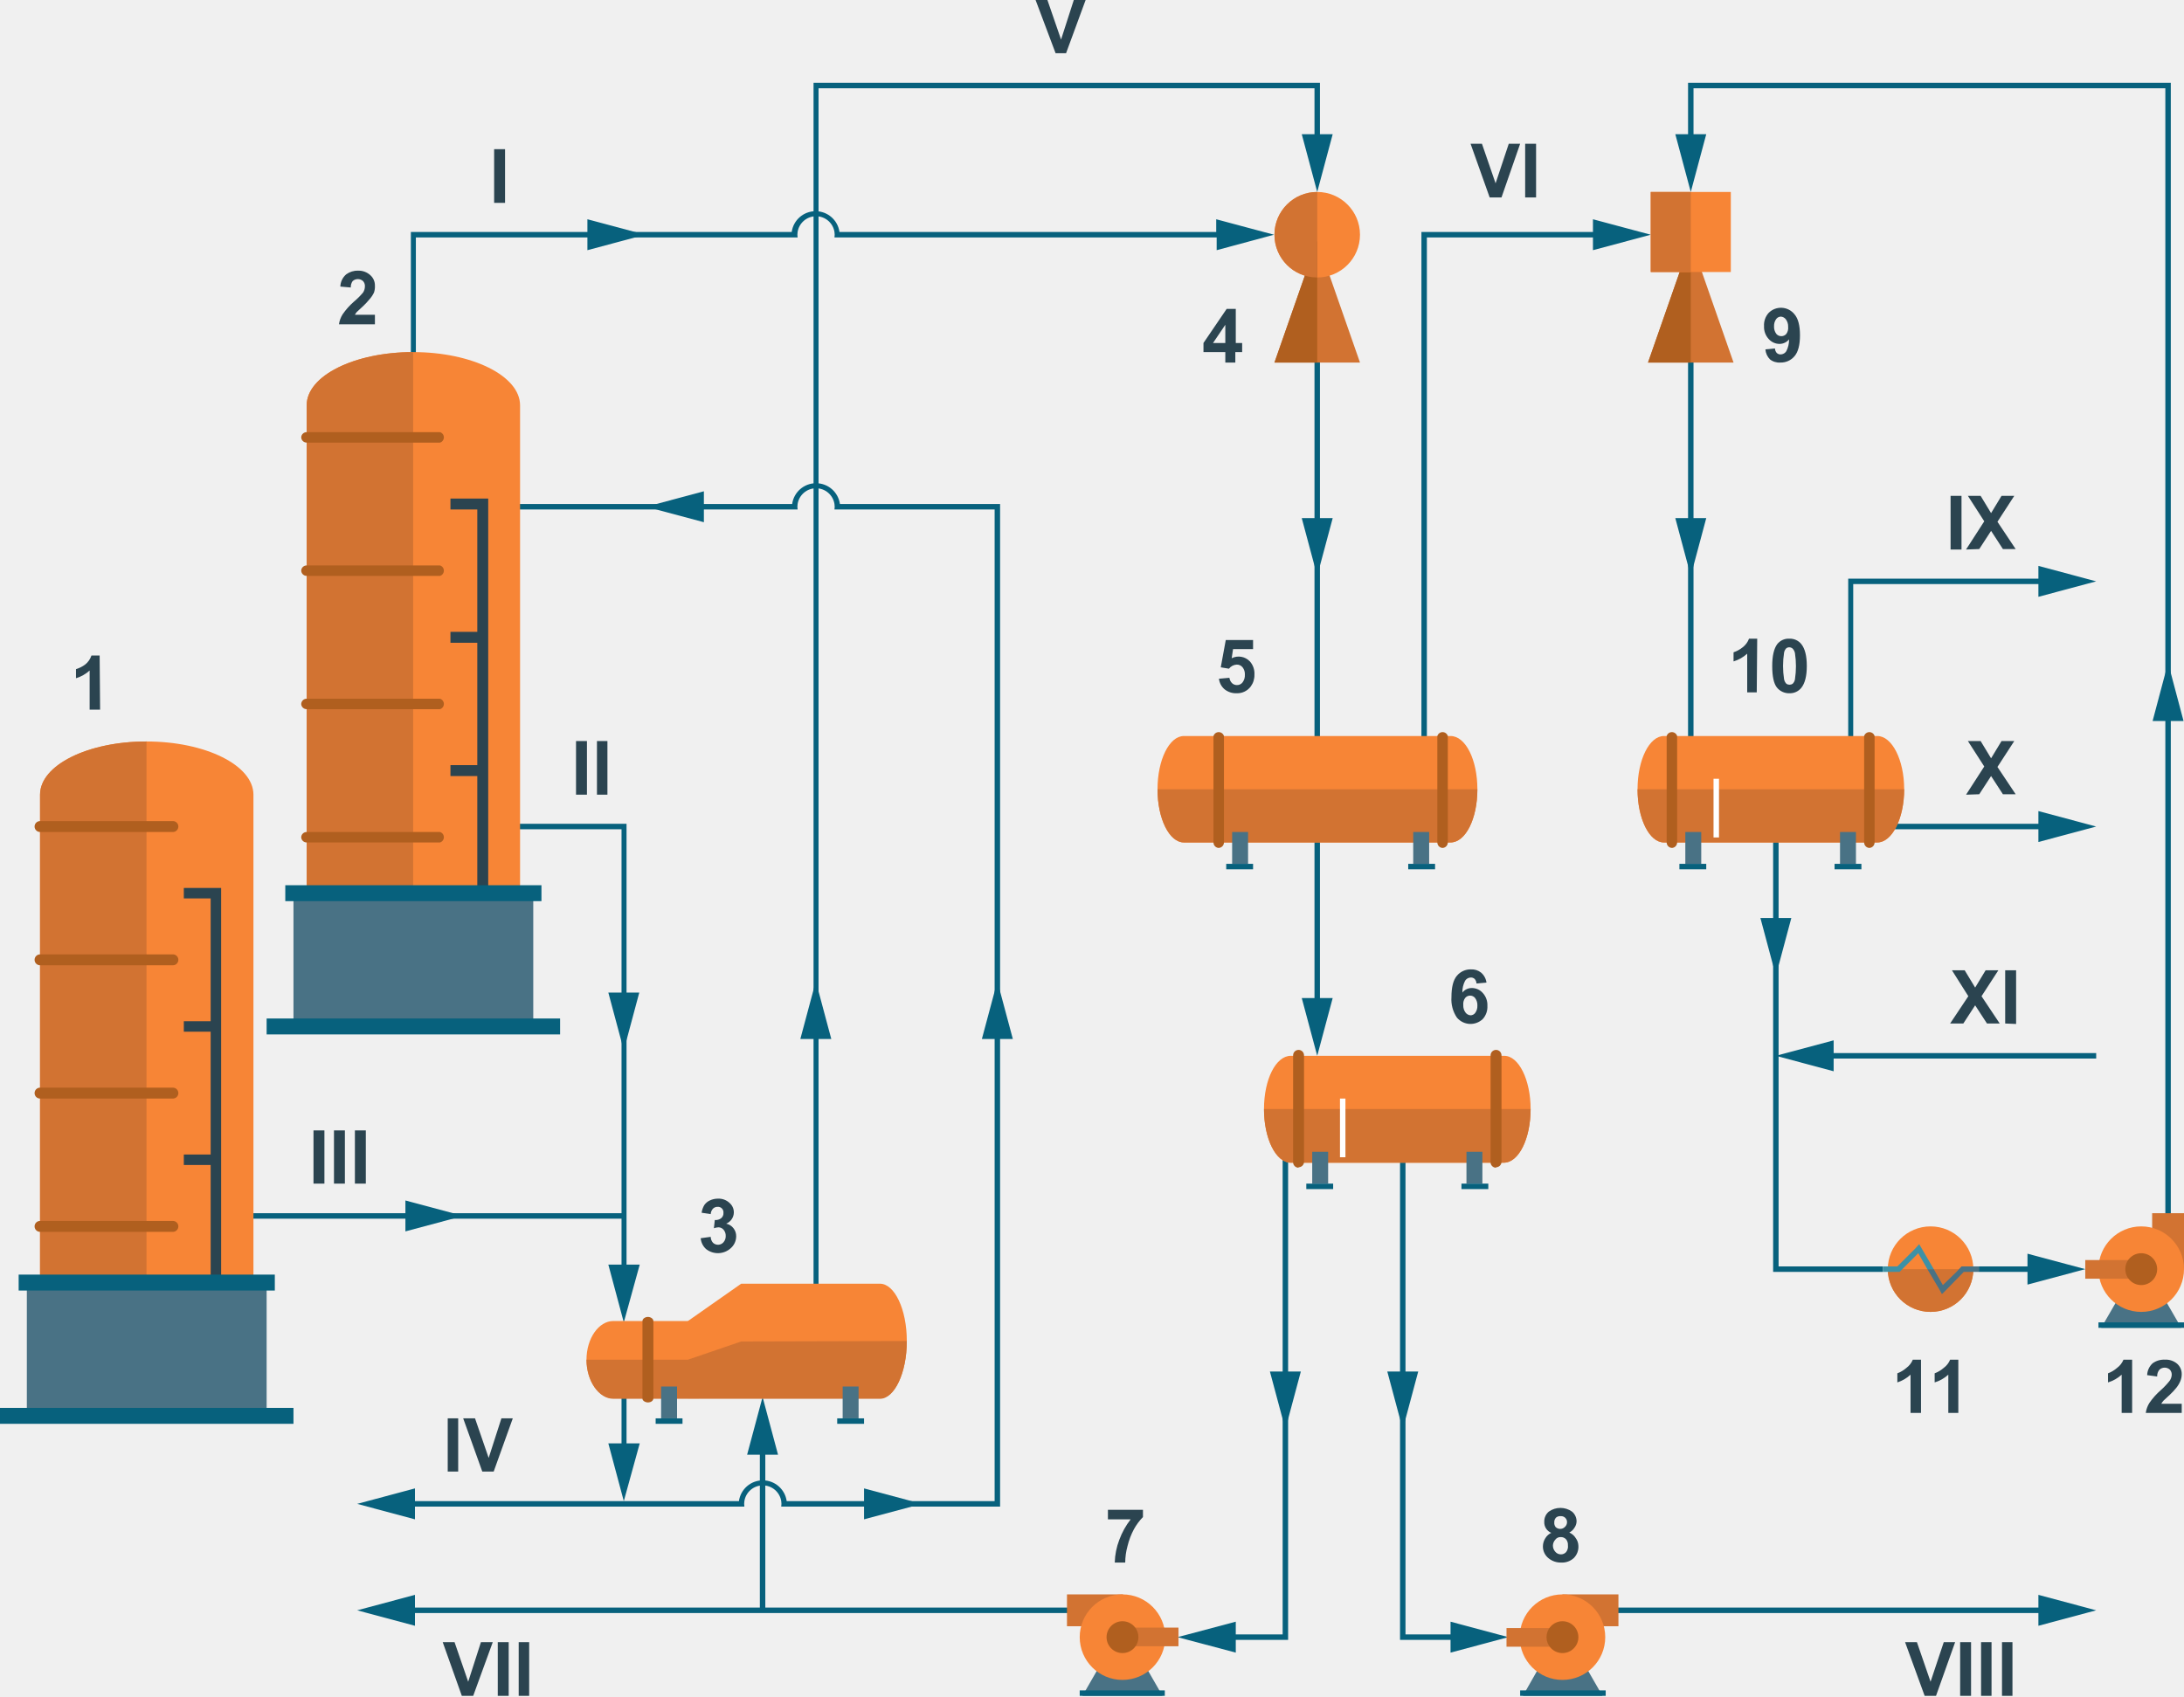
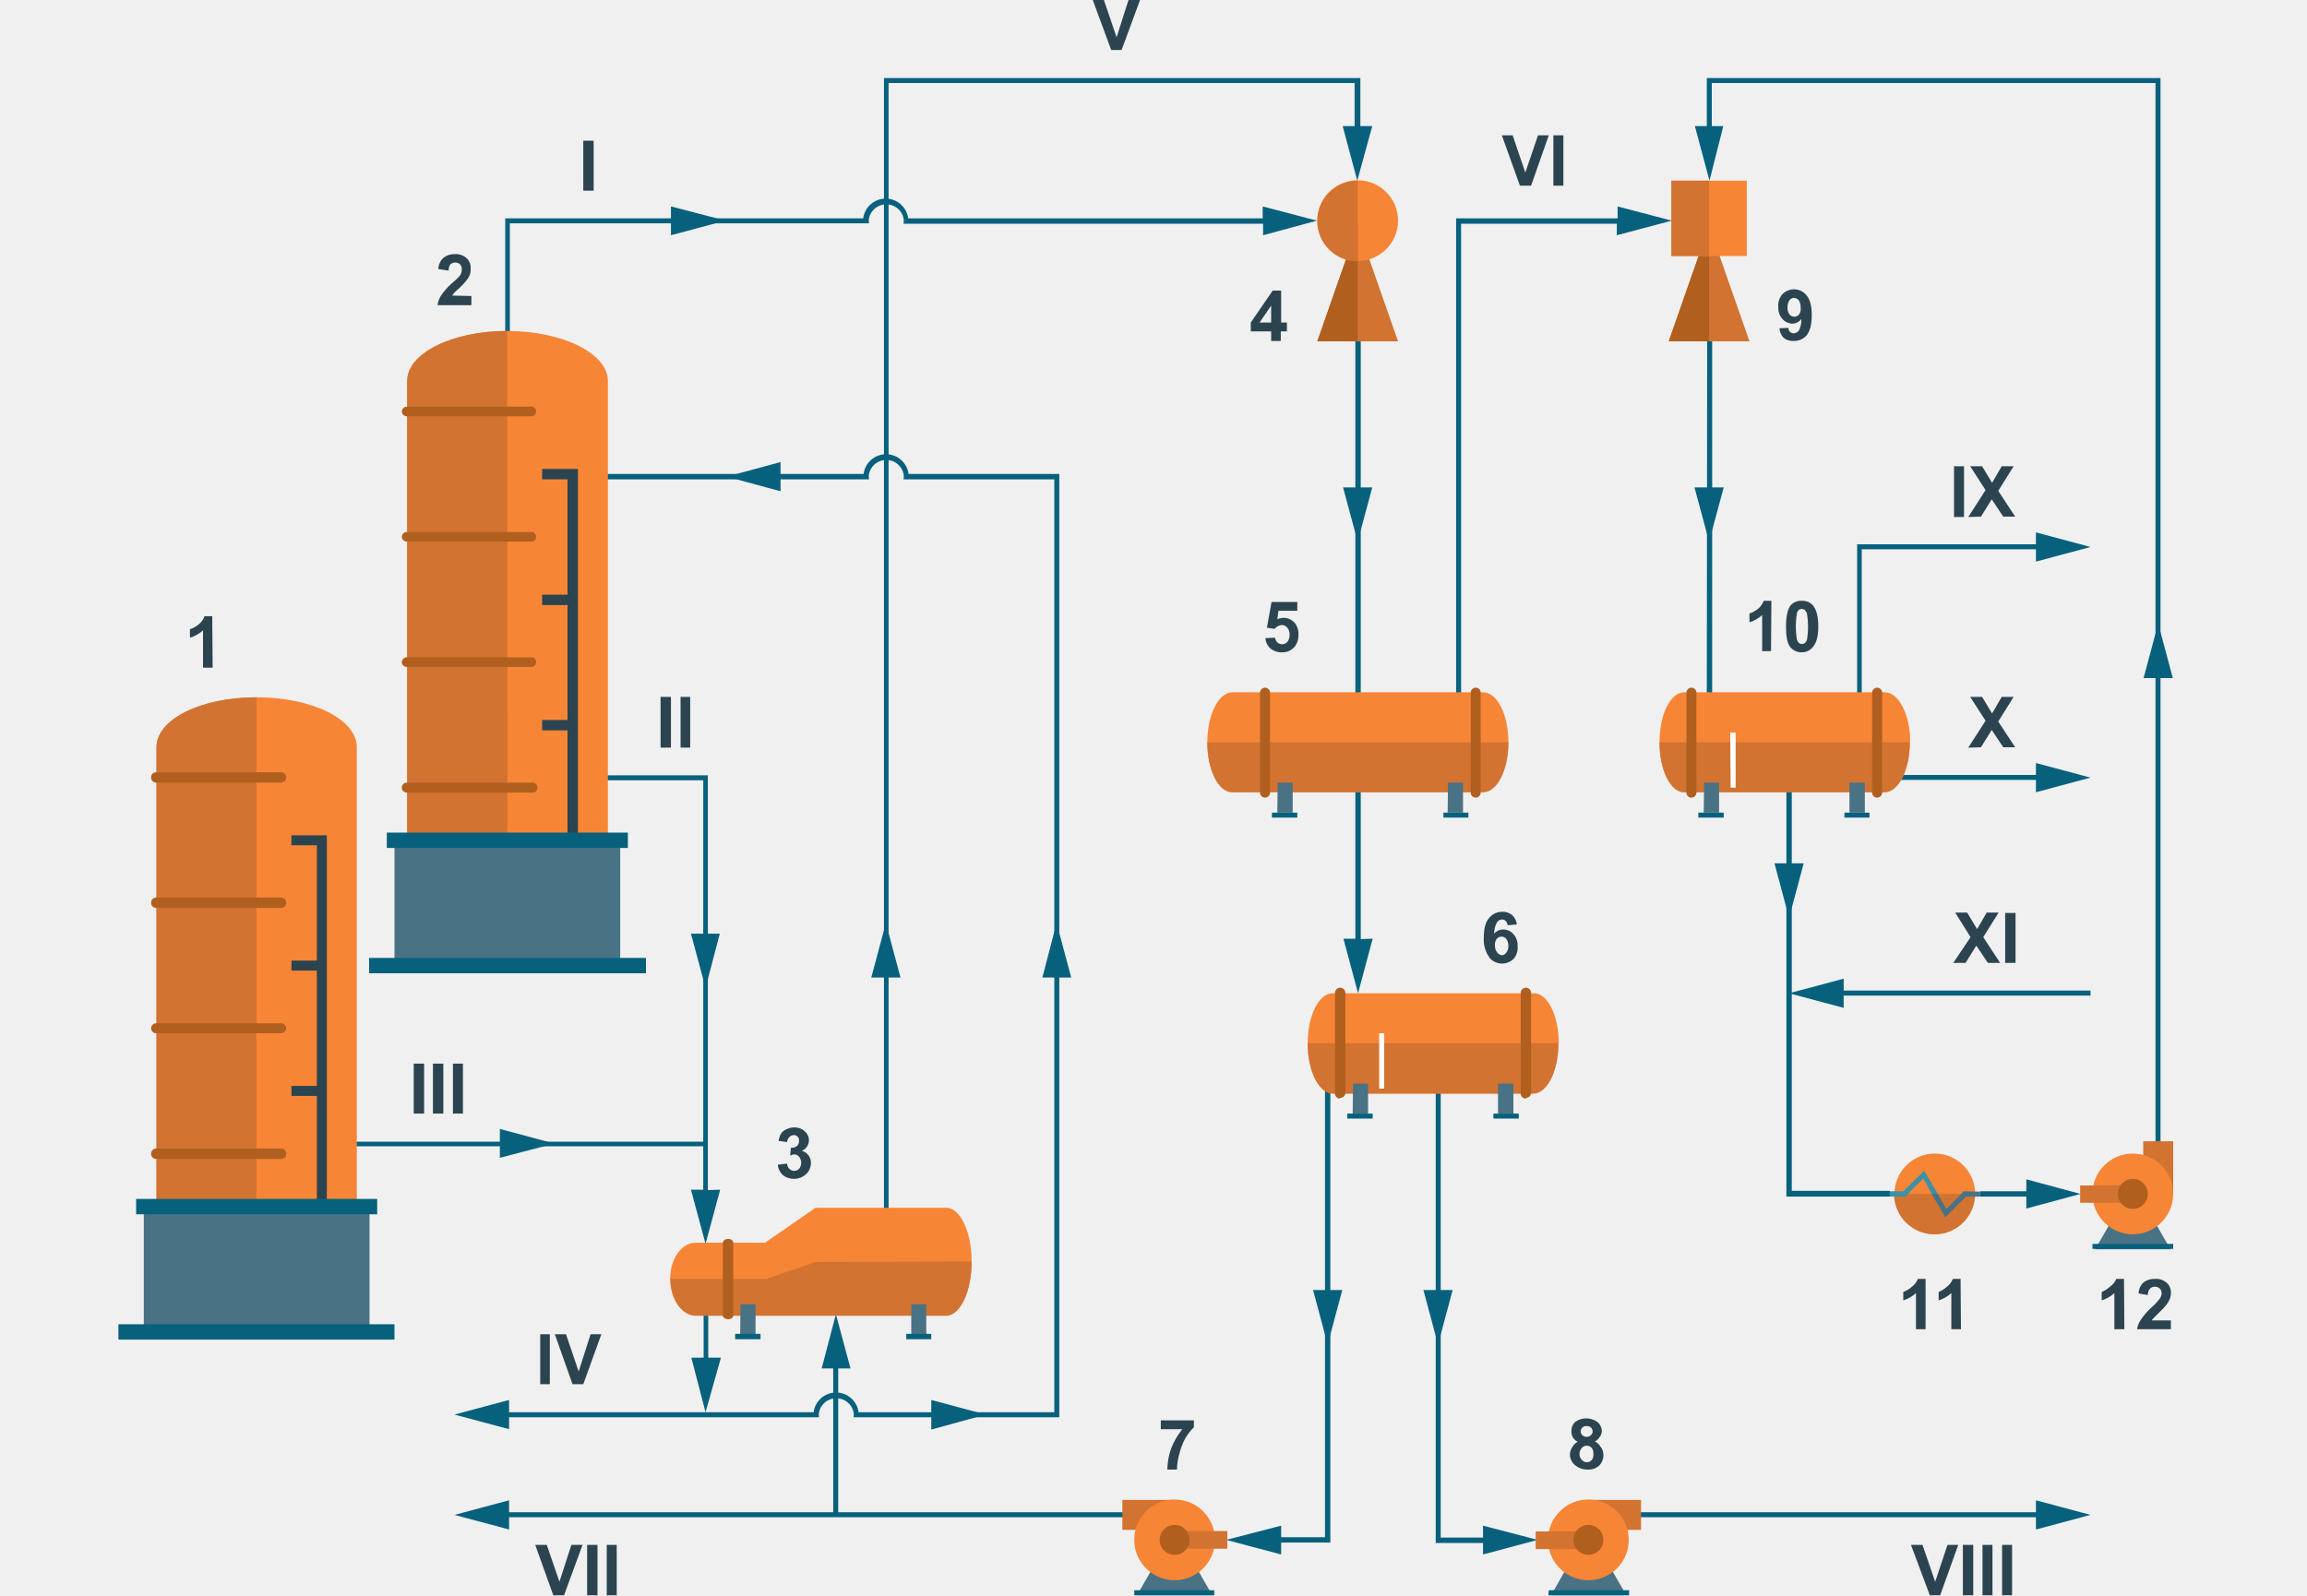
- <svg xmlns="http://www.w3.org/2000/svg" viewBox="0 0 480 373">
+ <svg xmlns="http://www.w3.org/2000/svg" viewBox="0 0 600 415" width="600" height="415">
  <defs>
    <style>.a{fill:#07617d}.b{fill:#d27332}.c{fill:#b05f1f}.d{fill:#f78536}.e{fill:#497285}.f{fill:#fff}.h{fill:#2b4450}</style>
  </defs>
-   <path d="M267.4 55v-2.8h-84a3.7 3.7 0 0 0 0-1.2 4.1 4.1 0 0 0-8.1 0 3.7 3.7 0 0 0 0 1.2H91.4v26.4h-1.1V51H174a5.3 5.3 0 0 1 10.5 0h82.8v-2.8l12.7 3.4ZM350.1 55v-2.8h-36.5V163h-1.2V51h37.7v-2.8l12.7 3.4-12.7 3.4zM318.8 363.3v-2.8h-11.1V254.4h1.2v104.9h9.9v-2.8l12.7 3.4-12.7 3.4z" class="a" />
-   <path d="m292.9 29.5-3.4 12.7-3.4-12.7h2.8V19.4h-109v263.1h-1.1V18.2h111.3v11.3h2.8zM477.1 18.2v249.1h-1.2V19.4H372.2v10.1h2.8l-3.4 12.7-3.4-12.7h2.8V18.2h106.1zM371 78.6h1.2V163H371zM292.9 219.4l-3.4 12.7-3.4-12.7h2.8v-35.3h1.2v35.3h2.8zM288.9 78.6h1.2V163h-1.2zM140.6 317.3l-3.5 12.7-3.4-12.7h2.9v-10.8h1.1v10.8h2.9z" class="a" />
-   <path d="M235.6 353.4v1.2H91.2v2.8L78.5 354l12.7-3.4v2.8H167v-33.6h-2.8l3.4-12.7 3.4 12.7h-2.8v33.6h67.4z" class="a" />
-   <path d="M219.8 110.8v220.4h-48.1a3.7 3.7 0 0 0 0-1.2 4.1 4.1 0 0 0-8.1 0 3.7 3.7 0 0 0 0 1.2H91.2v2.8l-12.7-3.4 12.7-3.4v2.8h71.2a5.3 5.3 0 0 1 10.5 0h45.7V112h-35.2a3.7 3.7 0 0 0 0-1.2 4.1 4.1 0 0 0-8.1 0 3.7 3.7 0 0 0 0 1.2h-61.6v-1.2h60.4a5.3 5.3 0 0 1 10.5 0Z" class="a" />
-   <path d="m140.6 278-3.5 12.7-3.4-12.7h2.9v-10.1H55.1v-1.2h81.5v-84.4h-22.9v-1.2h24V278h2.9zM283.1 254.4v106.1h-11.5v2.8l-12.8-3.4 12.8-3.4v2.8h10.3V254.4h1.2zM448 131.2v-2.8h-40.7V163h-1.1v-35.8H448v-2.8l12.7 3.4-12.7 3.4zM460.7 231.5v1.2H403v2.8l-12.7-3.4 12.7-3.4v2.8h57.7zM448 185.1v-2.8h-31.9v-1.2H448v-2.8l12.7 3.4-12.7 3.4zM445.6 282.4v-2.8h-10.7v-1.2h10.7v-2.8l12.7 3.4-12.7 3.4z" class="a" />
-   <path d="M413.8 278.4v1.2h-24.1v-95.5h1.2v94.3h22.9zM448 357.4v-2.8h-92.8v-1.2H448v-2.8l12.7 3.4-12.7 3.4zM129.1 55l12.7-3.4-12.7-3.4V55zM154.7 114.8l-12.7-3.4 12.7-3.4v6.8zM175.9 228.4l3.4-12.7 3.4 12.7h-6.8zM215.8 228.4l3.4-12.7 3.4 12.7h-6.8z" class="a" />
-   <path d="m386.9 201.8 3.4 12.7 3.4-12.7h-6.8zM473.1 158.5l3.4-12.8 3.4 12.8h-6.8zM304.9 301.5l3.4 12.7 3.4-12.7h-6.8zM279.1 301.5l3.4 12.7 3.4-12.7h-6.8zM368.2 113.9l3.4 12.7 3.4-12.7h-6.8zM286.1 113.9l3.4 12.7 3.4-12.7h-6.8zM133.7 218.2l3.4 12.7 3.4-12.7h-6.8zM189.9 334l12.7-3.4-12.7-3.4v6.8zM89.1 270.7l12.7-3.4-12.7-3.4v6.8z" class="a" />
-   <path d="m371.6 52.8-9.4 26.9H381l-9.4-26.9z" class="b" />
-   <path d="M371.6 52.8v26.9h-9.4l9.4-26.9z" class="c" />
-   <path d="M362.8 42.2h17.6v17.6h-17.6z" class="d" />
-   <path d="M362.8 42.2h8.8v17.6h-8.8z" class="b" />
-   <path d="m246.7 357.5 8.8 15.3h-17.6l8.8-15.3z" class="e" />
-   <path d="M246.8 357.5h-12.3v-7h12.3z" class="b" />
-   <circle cx="246.7" cy="359.9" r="9.4" class="d" />
-   <path d="M259 361.9h-12.2v-4.1H259z" class="b" />
-   <circle cx="246.7" cy="359.9" r="3.5" class="c" />
-   <path d="M256 372.8h-18.7v-1.2H256z" class="a" />
-   <path d="m470.6 276.7-8.8 15.2h17.6l-8.8-15.2z" class="e" />
-   <path d="M473 279v-12.3h7V279z" class="b" />
-   <circle cx="470.6" cy="279" r="9.4" class="d" />
-   <path d="M458.3 277h12.3v4.1h-12.3z" class="b" />
-   <circle cx="470.6" cy="279" r="3.5" class="c" />
-   <path d="M461.2 290.7H480v1.2h-18.8z" class="a" />
-   <path d="m343.4 357.5-8.7 15.3h17.5l-8.8-15.3z" class="e" />
-   <path d="M343.4 350.5h12.3v7h-12.3z" class="b" />
-   <circle cx="343.4" cy="359.9" r="9.4" class="d" />
-   <path d="M331.1 357.9h12.3v4.1h-12.3z" class="b" />
-   <circle cx="343.4" cy="359.9" r="3.5" class="c" />
-   <path d="M334.1 371.6h18.8v1.2h-18.8z" class="a" />
-   <path d="M418.5 173.5c0 6.5-2.7 11.7-5.9 11.7h-46.9c-3.2 0-5.8-5.2-5.8-11.7s2.6-11.7 5.8-11.7h46.9c3.2 0 5.9 5.2 5.9 11.7Z" class="d" />
-   <path d="M418.5 173.5c0 6.5-2.7 11.7-5.9 11.7h-46.9c-3.2 0-5.8-5.2-5.8-11.7Z" class="b" />
-   <path d="M367.5 186.4a1.2 1.2 0 0 1-1.2-1.2v-23.4a1.2 1.2 0 0 1 2.3 0v23.4a1.2 1.2 0 0 1-1.1 1.2ZM410.8 186.4a1.2 1.2 0 0 1-1.1-1.2v-23.4a1.2 1.2 0 0 1 2.3 0v23.4a1.2 1.2 0 0 1-1.2 1.2Z" class="c" />
-   <path d="M370.4 182.9h3.5v7h-3.5zM404.4 182.9h3.5v7h-3.5z" class="e" />
-   <path d="M369.1 189.9h5.9v1.2h-5.9zM403.2 189.9h5.9v1.2h-5.9z" class="a" />
-   <path d="M376.6 171.2h1.2v12.9h-1.2z" class="f" />
-   <path d="M336.4 243.8c0 6.5-2.6 11.8-5.9 11.8h-46.8c-3.3 0-5.9-5.3-5.9-11.8s2.6-11.7 5.9-11.7h46.9c3.2 0 5.8 5.3 5.8 11.7Z" class="d" />
-   <path d="M336.4 243.8c0 6.5-2.6 11.8-5.9 11.8h-46.8c-3.3 0-5.9-5.3-5.9-11.8Z" class="b" />
-   <path d="M285.4 256.7a1.2 1.2 0 0 1-1.2-1.1V232a1.2 1.2 0 1 1 2.4 0v23.5a1.2 1.2 0 0 1-1.2 1.1ZM328.8 256.7a1.2 1.2 0 0 1-1.2-1.1V232a1.2 1.2 0 1 1 2.4 0v23.5a1.2 1.2 0 0 1-1.2 1.1Z" class="c" />
-   <path d="M288.4 253.2h3.5v7h-3.5zM322.3 253.2h3.5v7h-3.5z" class="e" />
-   <path d="M287.1 260.2h5.9v1.2h-5.9zM321.2 260.2h5.9v1.2h-5.9z" class="a" />
-   <path d="M294.5 241.5h1.2v12.9h-1.2z" class="f" />
-   <path d="M153.6 290.4v17h-18.8c-3.2 0-5.9-3.8-5.9-8.5s2.7-8.5 5.9-8.5Z" class="d" />
-   <path d="M199.3 294.8c0 7-2.7 12.6-5.9 12.6h-42.2v-17l11.7-8.2h30.5c3.2 0 5.9 5.6 5.9 12.6Z" class="d" />
-   <path d="M199.3 294.8c0 7-2.7 12.7-5.9 12.7h-58.6c-3.2 0-5.9-3.9-5.9-8.6h22.3l11.7-4Z" class="b" />
-   <path d="M142.4 308.3c-.6 0-1.2-.4-1.2-.8v-17.1c0-.5.6-.9 1.2-.9s1.2.4 1.2.9v17c0 .5-.5.9-1.2.9Z" class="c" />
-   <path d="M145.3 304.8h3.5v7h-3.5zM185.2 304.8h3.5v7h-3.5z" class="e" />
-   <path d="M144.1 311.8h5.9v1.2h-5.9zM184 311.8h5.9v1.2H184z" class="a" />
-   <path d="M324.7 173.5c0 6.5-2.6 11.7-5.9 11.7h-58.6c-3.2 0-5.8-5.2-5.8-11.7s2.6-11.7 5.8-11.7h58.6c3.3 0 5.9 5.2 5.9 11.7Z" class="d" />
-   <path d="M324.7 173.5c0 6.5-2.6 11.7-5.9 11.7h-58.6c-3.2 0-5.8-5.2-5.8-11.7Z" class="b" />
-   <path d="M267.8 186.4a1.2 1.2 0 0 1-1.1-1.2v-23.4a1.2 1.2 0 0 1 2.3 0v23.4a1.2 1.2 0 0 1-1.2 1.2ZM317 186.4a1.2 1.2 0 0 1-1.1-1.2v-23.4a1.2 1.2 0 0 1 2.3 0v23.4a1.2 1.2 0 0 1-1.1 1.2Z" class="c" />
-   <path d="M270.8 182.9h3.5v7h-3.5zM310.6 182.9h3.5v7h-3.5z" class="e" />
-   <path d="M269.5 189.9h5.9v1.2h-5.9zM309.5 189.9h5.9v1.2h-5.9z" class="a" />
-   <circle cx="424.3" cy="279" r="9.4" class="d" />
-   <path d="M433.7 279a9.4 9.4 0 1 1-18.8 0Z" class="b" />
-   <path d="M434.9 278.4v1.2h-3.3l-3.9 4-.9.9-.6-1.1-2.6-4.4h1.4l2 3.5 3-2.9 1.1-1.2h3.8z" class="e" />
-   <path fill="#3d91a6" d="M425 279h-1.4l-2-3.5-2.9 2.9-1.2 1.2h-3.7v-1.2h3.2l4-4 .8-.9 3.2 5.5z" />
-   <path d="M32.2 291.9c-13 0-23.4-5.3-23.4-11.7V174.7c0-6.5 10.5-11.7 23.4-11.7s23.5 5.2 23.5 11.7v105.5c0 6.4-10.5 11.7-23.5 11.7Z" class="d" />
-   <path d="M32.2 291.9c-13 0-23.4-5.3-23.4-11.7V174.7c0-6.5 10.5-11.7 23.4-11.7Z" class="b" />
-   <path d="M7.6 181.7a1.2 1.2 0 0 1 1.2-1.2H38a1.2 1.2 0 1 1 0 2.4H8.8a1.2 1.2 0 0 1-1.2-1.2ZM7.6 211a1.2 1.2 0 0 1 1.2-1.2H38a1.2 1.2 0 0 1 0 2.4H8.8a1.2 1.2 0 0 1-1.2-1.2ZM7.6 240.3a1.2 1.2 0 0 1 1.2-1.2H38a1.2 1.2 0 1 1 0 2.4H8.8a1.2 1.2 0 0 1-1.2-1.2ZM7.6 269.6a1.2 1.2 0 0 1 1.2-1.2H38a1.2 1.2 0 1 1 0 2.4H8.8a1.2 1.2 0 0 1-1.2-1.2Z" class="c" />
-   <path d="M5.9 281.9h52.7v29.3H5.9z" class="e" />
-   <path d="M48.6 195.2v86.7h-2.3v-25.8h-5.9v-2.3h5.9v-27h-5.9v-2.3h5.9v-27h-5.9v-2.3h8.2z" class="h" />
-   <path d="M0 309.5h64.5v3.5H0zM4.1 280.2h56.3v3.5H4.1z" class="a" />
-   <path d="M90.8 206.3c-12.9 0-23.4-5.2-23.4-11.7V89.1c0-6.5 10.5-11.7 23.4-11.7s23.5 5.2 23.5 11.7v105.5c0 6.5-10.5 11.7-23.5 11.7Z" class="d" />
-   <path d="M90.8 206.3c-12.9 0-23.4-5.2-23.4-11.7V89.1c0-6.5 10.5-11.7 23.4-11.7Z" class="b" />
-   <path d="M66.2 96.1a1.2 1.2 0 0 1 1.2-1.1h29.3a1.2 1.2 0 0 1 0 2.3H67.4a1.2 1.2 0 0 1-1.2-1.2ZM66.2 125.4a1.2 1.2 0 0 1 1.2-1.1h29.3a1.2 1.2 0 0 1 0 2.3H67.4a1.2 1.2 0 0 1-1.2-1.2ZM66.2 154.8a1.2 1.2 0 0 1 1.2-1.2h29.3a1.2 1.2 0 0 1 0 2.3H67.4a1.2 1.2 0 0 1-1.2-1.1ZM66.2 184a1.2 1.2 0 0 1 1.2-1.1h29.3a1.2 1.2 0 0 1 0 2.3H67.4a1.2 1.2 0 0 1-1.2-1.1Z" class="c" />
-   <path d="M64.5 196.4h52.7v29.3H64.5z" class="e" />
-   <path d="M107.3 109.6v86.8h-2.4v-25.8H99v-2.4h5.9v-26.9H99v-2.4h5.9V112H99v-2.4h8.3z" class="h" />
-   <path d="M58.6 223.9h64.5v3.5H58.6zM62.7 194.6H119v3.5H62.7z" class="a" />
-   <path d="m289.5 52.8-9.4 26.9h18.8l-9.4-26.9z" class="b" />
-   <circle cx="289.5" cy="51.6" r="9.4" class="d" />
-   <path d="M289.5 52.8v26.9h-9.4l9.4-26.9z" class="c" />
-   <path d="M289.5 42.2a9.4 9.4 0 1 0 0 18.8Z" class="b" />
-   <path d="M468.6 310.6h-2.3v-8.4a7.8 7.8 0 0 1-3 1.7v-2a6.5 6.5 0 0 0 2-1.2 4.2 4.2 0 0 0 1.4-1.8h1.9ZM479.5 308.6v2h-7.9a5.5 5.5 0 0 1 .8-2.2 15 15 0 0 1 2.5-2.8 16 16 0 0 0 1.9-2 2.5 2.5 0 0 0 .5-1.3 1.6 1.6 0 0 0-.4-1.2 1.7 1.7 0 0 0-2.3 0 2.2 2.2 0 0 0-.5 1.5l-2.2-.3a3.7 3.7 0 0 1 1.2-2.6 4.2 4.2 0 0 1 2.7-.8 3.8 3.8 0 0 1 2.7.9 3 3 0 0 1 1 2.3 4 4 0 0 1-.3 1.5 6.2 6.2 0 0 1-.9 1.5 14.4 14.4 0 0 1-1.4 1.5l-1.4 1.3a4 4 0 0 0-.5.7ZM422.2 310.6h-2.3v-8.4a7.8 7.8 0 0 1-2.9 1.7v-2a6.5 6.5 0 0 0 2-1.2 4.2 4.2 0 0 0 1.4-1.8h1.8ZM430.4 310.6h-2.2v-8.4a7.8 7.8 0 0 1-3 1.7v-2a6.5 6.5 0 0 0 2-1.2 4.2 4.2 0 0 0 1.4-1.8h1.8ZM386.1 152.2H384v-8.5a7.8 7.8 0 0 1-3 1.7v-2a6.5 6.5 0 0 0 2-1.1 4.2 4.2 0 0 0 1.4-1.9h1.8ZM393.3 140.4a3.2 3.2 0 0 1 2.6 1.2q1.2 1.5 1.2 4.8t-1.2 4.8a3.2 3.2 0 0 1-2.6 1.2 3.4 3.4 0 0 1-2.8-1.3q-1-1.3-1-4.7 0-3.3 1.1-4.8a3.2 3.2 0 0 1 2.7-1.2Zm0 1.9a1.1 1.1 0 0 0-.7.2 1.8 1.8 0 0 0-.5 1 19 19 0 0 0 0 5.8 2 2 0 0 0 .5 1 1.2 1.2 0 0 0 1.4 0 1.7 1.7 0 0 0 .5-1 19 19 0 0 0 0-5.7 2 2 0 0 0-.5-1 1.1 1.1 0 0 0-.7-.3ZM388 76.8l2.1-.2a1.6 1.6 0 0 0 .4 1 1.2 1.2 0 0 0 1 .3 1.5 1.5 0 0 0 1.1-.7 5.5 5.5 0 0 0 .6-2.6 2.7 2.7 0 0 1-2 1 3.2 3.2 0 0 1-2.5-1.1 3.9 3.9 0 0 1-1-2.8 4 4 0 0 1 1-2.9 3.8 3.8 0 0 1 5.7.3q1.2 1.4 1.2 4.6 0 3.2-1.2 4.6a3.9 3.9 0 0 1-3.1 1.4 3.3 3.3 0 0 1-2.3-.7 3.5 3.5 0 0 1-1-2.2Zm5-5a2.6 2.6 0 0 0-.5-1.6 1.5 1.5 0 0 0-1.1-.6 1.3 1.3 0 0 0-1 .5 2.5 2.5 0 0 0-.5 1.6 2.6 2.6 0 0 0 .5 1.7 1.4 1.4 0 0 0 1.1.5 1.4 1.4 0 0 0 1.1-.5 2.2 2.2 0 0 0 .4-1.5ZM341 337a2.5 2.5 0 0 1-1.6-2.5 2.8 2.8 0 0 1 1-2.2 4.4 4.4 0 0 1 5.1 0 2.8 2.8 0 0 1 1 2.2 2.6 2.6 0 0 1-.5 1.4 2.7 2.7 0 0 1-1.1 1 3.1 3.1 0 0 1 1.4 1.2 3 3 0 0 1 .6 1.7 3.5 3.5 0 0 1-1 2.7 3.8 3.8 0 0 1-2.8 1 4.2 4.2 0 0 1-2.7-.9 3.3 3.3 0 0 1-1.3-2.7 3.4 3.4 0 0 1 .5-1.7 3 3 0 0 1 1.5-1.3Zm.3 2.7a2 2 0 0 0 .5 1.4 1.6 1.6 0 0 0 1.2.6 1.5 1.5 0 0 0 1.2-.5 2 2 0 0 0 .4-1.5 1.9 1.9 0 0 0-.4-1.3 1.5 1.5 0 0 0-1.2-.5 1.4 1.4 0 0 0-1.2.6 2 2 0 0 0-.5 1.2Zm.3-5a1.4 1.4 0 0 0 .3 1 1.4 1.4 0 0 0 1 .4 1.4 1.4 0 0 0 1-.4 1.4 1.4 0 0 0 .5-1 1.3 1.3 0 0 0-1.4-1.4 1.4 1.4 0 0 0-1 .3 1.4 1.4 0 0 0-.4 1ZM243.5 334v-2.1h7.7v1.6a12.1 12.1 0 0 0-2 2.7 15.7 15.7 0 0 0-1.4 3.7 13.8 13.8 0 0 0-.5 3.6H245a15.1 15.1 0 0 1 1-5 16.6 16.6 0 0 1 2.5-4.5ZM326.7 216l-2.2.2a1.6 1.6 0 0 0-.4-1 1.2 1.2 0 0 0-1-.3 1.5 1.5 0 0 0-1.1.7 5.4 5.4 0 0 0-.6 2.6 2.6 2.6 0 0 1 2-1 3.2 3.2 0 0 1 2.5 1.1 3.9 3.9 0 0 1 1 2.8 4 4 0 0 1-1 2.9 3.9 3.9 0 0 1-5.7-.3 7.1 7.1 0 0 1-1.2-4.5q0-3.3 1.2-4.7a3.9 3.9 0 0 1 3.1-1.4 3.3 3.3 0 0 1 2.2.7 3.5 3.5 0 0 1 1.2 2.2Zm-5.1 5a2.5 2.5 0 0 0 .5 1.6 1.5 1.5 0 0 0 1.1.6 1.3 1.3 0 0 0 1-.5 2.5 2.5 0 0 0 .5-1.6 2.6 2.6 0 0 0-.5-1.7 1.4 1.4 0 0 0-2.2 0 2.2 2.2 0 0 0-.4 1.5ZM268 149.2l2.2-.2a2 2 0 0 0 .6 1.2 1.5 1.5 0 0 0 1 .4 1.5 1.5 0 0 0 1.3-.6 2.6 2.6 0 0 0 .5-1.7 2.4 2.4 0 0 0-.5-1.6 1.6 1.6 0 0 0-1.3-.6 2.3 2.3 0 0 0-1.7.9l-1.8-.3 1.1-6h6v2H271l-.3 2a3.4 3.4 0 0 1 4 .7 4 4 0 0 1 1 2.9 4.2 4.2 0 0 1-.8 2.6 3.7 3.7 0 0 1-3.1 1.5 4 4 0 0 1-2.7-.9 3.6 3.6 0 0 1-1.2-2.3ZM269.3 79.7v-2.3h-4.8v-2l5.1-7.5h2v7.5h1.4v2h-1.5v2.3Zm0-4.3v-4l-2.7 4ZM154 272.2l2.2-.3a2 2 0 0 0 .5 1.3 1.6 1.6 0 0 0 2.3-.1 2 2 0 0 0 .5-1.4 2 2 0 0 0-.5-1.4 1.5 1.5 0 0 0-1.1-.5 4 4 0 0 0-1 .2l.2-1.8a2 2 0 0 0 1.4-.4 1.4 1.4 0 0 0 .5-1.2 1.2 1.2 0 0 0-1.3-1.3 1.4 1.4 0 0 0-1 .4 1.9 1.9 0 0 0-.5 1.2l-2-.3a4.6 4.6 0 0 1 .6-1.7 3 3 0 0 1 1.2-1 4.1 4.1 0 0 1 1.8-.4 3.5 3.5 0 0 1 2.6 1 2.7 2.7 0 0 1-.8 4.5 2.7 2.7 0 0 1 1.6 1 2.8 2.8 0 0 1 .6 1.8 3.5 3.5 0 0 1-1.2 2.6 4.2 4.2 0 0 1-5.4.2 3.6 3.6 0 0 1-1.2-2.4ZM82.4 69.2v2.1h-7.9a5.4 5.4 0 0 1 .8-2.2 15 15 0 0 1 2.5-2.8 16 16 0 0 0 2-2 2.5 2.5 0 0 0 .4-1.3 1.6 1.6 0 0 0-.4-1.2 1.7 1.7 0 0 0-2.3 0 2.2 2.2 0 0 0-.4 1.4l-2.3-.2a3.7 3.7 0 0 1 1.3-2.7 4.2 4.2 0 0 1 2.6-.8 3.8 3.8 0 0 1 2.7 1 3 3 0 0 1 1 2.3 4 4 0 0 1-.2 1.5 6.1 6.1 0 0 1-1 1.5 14.5 14.5 0 0 1-1.4 1.5l-1.4 1.3a4 4 0 0 0-.4.6ZM22 156h-2.3v-8.6a7.8 7.8 0 0 1-3 1.7v-2a6.5 6.5 0 0 0 2-1 4.2 4.2 0 0 0 1.4-2h1.8ZM428.6 225l4-6-3.6-5.7h2.8l2.3 3.8 2.3-3.8h2.8l-3.7 5.7 4 6h-2.8l-2.6-4-2.6 4ZM440.7 225v-11.7h2.4v11.8ZM432.1 174.7l4-6.2-3.6-5.6h2.8l2.3 3.8 2.3-3.8h2.8l-3.7 5.7 4 6h-2.8l-2.6-4-2.6 4ZM428.7 120.8V109h2.4v11.8ZM432.1 120.8l4-6.2-3.6-5.6h2.8l2.3 3.8 2.3-3.8h2.8l-3.7 5.7 4 6h-2.8l-2.6-4-2.6 4ZM423 372.8l-4.3-11.8h2.6l3 8.7 2.9-8.7h2.5l-4.2 11.8ZM430.8 372.8V361h2.4v11.8ZM435.4 372.8V361h2.3v11.8ZM440 372.8V361h2.3v11.8ZM101.5 372.8 97.3 361h2.6l3 8.7 2.8-8.7h2.6l-4.3 11.8ZM109.4 372.8V361h2.4v11.8ZM114 372.8V361h2.3v11.8ZM327.4 43.4l-4.2-11.8h2.5l3 8.7 2.9-8.7h2.5L330 43.4ZM335.2 43.4V31.6h2.4v11.8ZM232 11.7 227.6 0h2.6l3 8.7L236 0h2.6l-4.3 11.7ZM98.4 323.5v-11.7h2.3v11.7ZM106 323.5l-4.2-11.7h2.6l3 8.7 2.8-8.7h2.5l-4.2 11.7ZM68.9 260.2v-11.7h2.4v11.7ZM73.4 260.2v-11.7h2.4v11.7ZM78 260.2v-11.7h2.4v11.7ZM126.6 174.7v-11.8h2.4v11.8ZM131.2 174.7v-11.8h2.3v11.8ZM108.6 44.6V32.8h2.4v11.8Z" class="h" />
+   <path d="M328.5 61.2v-3H235a4.1 4.1 0 0 0 0-1.4 4.6 4.6 0 0 0-9 0 4.1 4.1 0 0 0 0 1.3h-93.4v29.4h-1.2V56.8h93.1a5.9 5.9 0 0 1 11.7 0h92.2v-3.1l14.1 3.7Zm92 0v-3H380v123.3h-1.3V56.8h42v-3.1l14.1 3.7Zm-34.8 343.2v-3h-12.3V283.1h1.3V400h11v-3.1l14.2 3.7Z" class="a" />
+   <path d="M356.9 32.8 353 47l-3.8-14.2h3.1V21.6H231.1v292.9h-1.2V20.3h123.9v12.5Zm205-12.5v277.3h-1.3v-276H445.2v11.2h3L444.6 47l-3.8-14.2h3.1V20.3ZM444 87.5h1.3v94h-1.4Zm-87 156.7-3.8 14.2-3.8-14.2h3.1V205h1.4v39.3Zm-4.5-156.7h1.4v94h-1.4Zm-165 265.7-4 14.2-3.7-14.2h3.2v-12h1.2v12Z" class="a" />
+   <path d="M293.1 393.4v1.3H132.4v3.2l-14.2-3.8 14.2-3.8v3.1h84.3V356h-3l3.7-14.1 3.8 14.1H218v37.4Z" class="a" />
+   <path d="M275.5 123.3v245.4H222a4.1 4.1 0 0 0 0-1.3 4.6 4.6 0 0 0-9 0 4.1 4.1 0 0 0 0 1.3h-80.6v3.1l-14.2-3.8 14.2-3.8v3.2h79.2a5.9 5.9 0 0 1 11.7 0h50.9V124.7H235a4.1 4.1 0 0 0 0-1.4 4.6 4.6 0 0 0-9 0 4.1 4.1 0 0 0 0 1.4h-68.6v-1.4h67.2a5.9 5.9 0 0 1 11.7 0Z" class="a" />
+   <path d="m187.3 309.5-3.8 14.1-3.8-14.1h3.2v-11.3H92.2V297h90.7v-94h-25.5v-1.3h26.7v107.9ZM346 283.2v118.1h-12.8v3.1l-14.3-3.8 14.3-3.7v3h11.4V283.3Zm183.5-137.1v-3.2h-45.3v38.6H483v-39.9h46.5v-3.1l14.2 3.8Zm14.2 111.6v1.3h-64.2v3.2l-14.2-3.8 14.2-3.8v3.1Zm-14.2-51.6v-3.2H494v-1.3h35.5v-3.1l14.2 3.8-14.2 3.8ZM527 314.4v-3.1h-12v-1.4h12v-3.1l14.1 3.8Z" class="a" />
+   <path d="M491.5 310v1.3h-26.9V204.8h1.4v105h25.5Zm38 87.9v-3.2H426.2v-1.3h103.3v-3.1l14.2 3.8Zm-355-336.7 14.2-3.8-14.2-3.7Zm28.5 66.6-14-3.8 14-3.8Zm23.6 126.5 3.8-14.2 3.8 14.2Zm44.5 0 3.7-14.2 3.8 14.2Z" class="a" />
+   <path d="m461.5 224.6 3.8 14.2 3.8-14.2Zm96-48.2 3.8-14.2 3.8 14.2ZM370.2 335.6l3.8 14.2 3.8-14.2Zm-28.7 0 3.8 14.2 3.8-14.2Zm99.2-208.8 3.8 14.1 3.8-14.1Zm-91.4 0 3.8 14.1 3.8-14.1ZM179.7 242.9l3.8 14.1 3.7-14.1Zm62.5 129 14.2-3.9-14.2-3.8ZM130 301.2l14.2-3.7-14.2-3.8Z" class="a" />
+   <path d="m444.5 58.8-10.5 30h21Z" class="b" />
+   <path d="M444.5 58.8v30H434Z" class="c" />
+   <path d="M434.7 47h19.6v19.6h-19.6Z" class="d" />
+   <path d="M434.7 47h9.8v19.6h-9.8Z" class="b" />
+   <path d="m305.5 398 9.8 17h-19.6Z" class="e" />
+   <path d="M305.6 398h-13.7v-7.8h13.7Z" class="b" />
+   <circle cx="305.5" cy="400.6" r="10.5" class="d" transform="rotate(-81 305.5 400.6)" />
+   <path d="M319.2 402.9h-13.6v-4.6h13.6Z" class="b" />
+   <circle cx="305.5" cy="400.6" r="3.9" class="c" />
+   <path d="M315.8 415H295v-1.3h20.8Z" class="a" />
+   <path d="m554.7 308-9.8 17h19.6l-9.8-17Z" class="e" />
+   <path d="M557.4 310.6v-13.7h7.8v13.7Z" class="b" />
+   <circle cx="554.7" cy="310.6" r="10.5" class="d" />
+   <path d="M541 308.4h13.7v4.5H541Z" class="b" />
+   <circle cx="554.7" cy="310.6" r="3.9" class="c" />
+   <path d="M544.2 323.6h21v1.3h-21Z" class="a" />
+   <path d="m413.1 398-9.7 17H423Z" class="e" />
+   <path d="M413.1 390.2h13.7v7.8h-13.7Z" class="b" />
+   <circle cx="413.1" cy="400.6" r="10.5" class="d" />
+   <path d="M399.4 398.4h13.7v4.6h-13.7Z" class="b" />
+   <circle cx="413.1" cy="400.6" r="3.9" class="c" />
+   <path d="M402.8 413.7h20.9v1.3h-21Z" class="a" />
+   <path d="M496.7 193.1c0 7.3-3 13-6.6 13H438c-3.5 0-6.4-5.7-6.4-13s2.9-13 6.4-13h52.2c3.6 0 6.6 5.8 6.6 13Z" class="d" />
+   <path d="M496.7 193.1c0 7.3-3 13-6.6 13H438c-3.5 0-6.4-5.7-6.4-13Z" class="b" />
+   <path d="M440 207.5a1.3 1.3 0 0 1-1.4-1.3v-26a1.3 1.3 0 0 1 2.6 0v26a1.3 1.3 0 0 1-1.3 1.3Zm48.1 0a1.3 1.3 0 0 1-1.2-1.3v-26a1.3 1.3 0 0 1 2.6 0v26a1.3 1.3 0 0 1-1.4 1.3Z" class="c" />
+   <path d="M443.2 203.6h3.9v7.8h-4Zm37.8 0h4v7.8h-4Z" class="e" />
+   <path d="M441.7 211.4h6.6v1.3h-6.6Zm38 0h6.5v1.3h-6.5Z" class="a" />
+   <path d="M450 190.6h1.4v14.3h-1.3Z" class="f" />
+   <path d="M405.3 271.4c0 7.2-2.9 13.1-6.6 13.1h-52c-3.7 0-6.6-5.9-6.6-13.1s2.9-13 6.5-13H399c3.5 0 6.4 5.9 6.4 13Z" class="d" />
+   <path d="M405.3 271.4c0 7.2-2.9 13.1-6.6 13.1h-52c-3.7 0-6.6-5.9-6.6-13.1Z" class="b" />
+   <path d="M348.5 285.8a1.3 1.3 0 0 1-1.3-1.3v-26.2a1.3 1.3 0 1 1 2.7 0v26.1a1.3 1.3 0 0 1-1.4 1.2Zm48.4 0a1.3 1.3 0 0 1-1.4-1.3v-26.2a1.3 1.3 0 1 1 2.7 0v26.1a1.3 1.3 0 0 1-1.3 1.2Z" class="c" />
+   <path d="M351.9 281.9h3.9v7.8h-4Zm37.7 0h4v7.8h-4Z" class="e" />
+   <path d="M350.4 289.7h6.6v1.3h-6.6Zm38 0h6.6v1.3h-6.6Z" class="a" />
+   <path d="M358.7 268.8h1.3v14.4h-1.3Z" class="f" />
+   <path d="M201.8 323.3v18.9h-21c-3.5 0-6.5-4.2-6.5-9.5s3-9.4 6.6-9.4Z" class="d" />
+   <path d="M252.7 328.2c0 7.8-3 14-6.6 14h-47v-19l13-9h34c3.6 0 6.6 6.2 6.6 14Z" class="d" />
+   <path d="M252.7 328.2c0 7.8-3 14.1-6.6 14.1H181c-3.6 0-6.6-4.3-6.6-9.6h24.8l13-4.4Z" class="b" />
+   <path d="M189.4 343.2c-.7 0-1.4-.4-1.4-.9v-19c0-.6.7-1 1.4-1s1.3.4 1.3 1v18.9c0 .6-.6 1-1.3 1Z" class="c" />
+   <path d="M192.6 339.3h3.9v7.8h-4Zm44.4 0h3.9v7.8H237Z" class="e" />
+   <path d="M191.2 347h6.6v1.4h-6.6Zm44.5 0h6.5v1.4h-6.5Z" class="a" />
+   <path d="M392.3 193.1c0 7.3-3 13-6.6 13h-65.2c-3.6 0-6.5-5.7-6.5-13s3-13 6.5-13h65.2c3.7 0 6.6 5.8 6.6 13Z" class="d" />
+   <path d="M392.3 193.1c0 7.3-3 13-6.6 13h-65.2c-3.6 0-6.5-5.7-6.5-13Z" class="b" />
+   <path d="M329 207.5a1.3 1.3 0 0 1-1.3-1.3v-26a1.3 1.3 0 0 1 2.6 0v26a1.3 1.3 0 0 1-1.4 1.3Zm54.7 0a1.3 1.3 0 0 1-1.2-1.3v-26a1.3 1.3 0 0 1 2.6 0v26a1.3 1.3 0 0 1-1.3 1.3Z" class="c" />
+   <path d="M332.3 203.6h3.9v7.8h-4Zm44.3 0h3.9v7.8h-4Z" class="e" />
+   <path d="M330.8 211.4h6.6v1.3h-6.6Zm44.6 0h6.5v1.3h-6.5Z" class="a" />
+   <circle cx="503.2" cy="310.6" r="10.5" class="d" />
+   <path d="M513.6 310.6a10.5 10.5 0 0 1-21 0Z" class="b" />
+   <path d="M515 310v1.3h-3.7l-4.4 4.4-1 1-.6-1.2-3-5h1.6l2.3 4 3.3-3.3 1.2-1.3Z" class="e" />
+   <path fill="#3d91a6" d="M504 310.6h-1.6l-2.2-4-3.3 3.3-1.3 1.4h-4.1v-1.4h3.5l4.5-4.4.9-1Z" />
+   <path d="M66.7 325c-14.5 0-26-6-26-13V194.4c0-7.3 11.6-13 26-13s26.1 5.7 26.1 13v117.4c0 7.1-11.7 13-26.1 13Z" class="d" />
+   <path d="M66.7 325c-14.5 0-26-6-26-13V194.4c0-7.3 11.6-13 26-13Z" class="b" />
+   <path d="M39.3 202.3a1.3 1.3 0 0 1 1.3-1.4h32.5a1.3 1.3 0 0 1 0 2.7H40.6a1.3 1.3 0 0 1-1.3-1.3Zm0 32.6a1.3 1.3 0 0 1 1.3-1.4h32.5a1.3 1.3 0 0 1 0 2.7H40.6a1.3 1.3 0 0 1-1.3-1.3Zm0 32.6a1.3 1.3 0 0 1 1.3-1.3h32.5a1.3 1.3 0 0 1 0 2.6H40.6a1.3 1.3 0 0 1-1.3-1.3Zm0 32.6a1.3 1.3 0 0 1 1.3-1.3h32.5a1.3 1.3 0 1 1 0 2.7H40.6a1.3 1.3 0 0 1-1.3-1.4Z" class="c" />
+   <path d="M37.4 313.8h58.7v32.6H37.4Z" class="e" />
+   <path d="M85 217.3v96.5h-2.6v-28.7h-6.6v-2.6h6.6v-30h-6.6v-2.6h6.6v-30h-6.6v-2.6Z" class="h" />
+   <path d="M30.8 344.5h71.8v4H30.8Zm4.6-32.6h62.7v4H35.4Z" class="a" />
+   <path d="M132 229.7c-14.4 0-26.1-5.8-26.1-13V99.1c0-7.2 11.7-13 26-13s26.2 5.8 26.2 13v117.4c0 7.3-11.7 13-26.2 13Z" class="d" />
+   <path d="M132 229.7c-14.4 0-26.1-5.8-26.1-13V99.1c0-7.2 11.7-13 26-13Z" class="b" />
+   <path d="M104.5 107a1.3 1.3 0 0 1 1.4-1.2h32.6a1.3 1.3 0 0 1 0 2.5h-32.6a1.3 1.3 0 0 1-1.4-1.3Zm0 32.6a1.3 1.3 0 0 1 1.4-1.2h32.6a1.3 1.3 0 0 1 0 2.5h-32.6a1.3 1.3 0 0 1-1.4-1.3Zm0 32.7a1.3 1.3 0 0 1 1.4-1.3h32.6a1.3 1.3 0 0 1 0 2.5h-32.6a1.3 1.3 0 0 1-1.4-1.2Zm0 32.5a1.3 1.3 0 0 1 1.4-1.2h32.6a1.3 1.3 0 0 1 0 2.6h-32.6a1.3 1.3 0 0 1-1.4-1.3Z" class="c" />
+   <path d="M102.6 218.6h58.7v32.6h-58.7Z" class="e" />
+   <path d="M150.3 122v96.6h-2.7V190H141v-2.7h6.6v-29.9H141v-2.7h6.6v-30H141V122Z" class="h" />
+   <path d="M96 249.2H168v4H96Zm4.6-32.6h62.7v4h-62.7Z" class="a" />
+   <path d="m353.1 58.8-10.5 30h21Z" class="b" />
+   <circle cx="353.1" cy="57.4" r="10.5" class="d" />
+   <path d="M353.1 58.8v30h-10.5Z" class="c" />
+   <path d="M353.1 47a10.5 10.5 0 0 0 0 21Z" class="b" />
+   <path d="M552.5 345.8h-2.6v-9.4a8.7 8.7 0 0 1-3.3 1.9v-2.2a7.2 7.2 0 0 0 2.2-1.4 4.7 4.7 0 0 0 1.6-2h2Zm12.1-2.3v2.3h-8.8a6.1 6.1 0 0 1 1-2.5 16.7 16.7 0 0 1 2.7-3.1 17.8 17.8 0 0 0 2.1-2.2 2.8 2.8 0 0 0 .6-1.5 1.8 1.8 0 0 0-.5-1.3 1.9 1.9 0 0 0-2.5 0 2.4 2.4 0 0 0-.6 1.7l-2.4-.4a4.1 4.1 0 0 1 1.3-2.9 4.7 4.7 0 0 1 3-.9 4.2 4.2 0 0 1 3 1 3.3 3.3 0 0 1 1.1 2.6 4.5 4.5 0 0 1-.3 1.7 6.9 6.9 0 0 1-1 1.6 16 16 0 0 1-1.6 1.7l-1.5 1.5a4.5 4.5 0 0 0-.6.7Zm-63.8 2.3h-2.5v-9.4a8.7 8.7 0 0 1-3.3 1.9v-2.2a7.2 7.2 0 0 0 2.3-1.4 4.7 4.7 0 0 0 1.5-2h2Zm9.2 0h-2.5v-9.4a8.7 8.7 0 0 1-3.3 1.9v-2.2a7.2 7.2 0 0 0 2.2-1.4 4.7 4.7 0 0 0 1.5-2h2Zm-49.4-176.4h-2.3V160a8.7 8.7 0 0 1-3.3 1.9v-2.3a7.2 7.2 0 0 0 2.2-1.2 4.7 4.7 0 0 0 1.5-2.1h2Zm8-13.1a3.6 3.6 0 0 1 3 1.3q1.3 1.7 1.3 5.4t-1.4 5.3a3.6 3.6 0 0 1-2.8 1.4 3.8 3.8 0 0 1-3.2-1.5q-1-1.4-1-5.2 0-3.7 1.1-5.4a3.6 3.6 0 0 1 3-1.3Zm0 2.1a1.2 1.2 0 0 0-.7.2 2 2 0 0 0-.6 1.1 21.2 21.2 0 0 0 0 6.5 2.2 2.2 0 0 0 .6 1.1 1.3 1.3 0 0 0 1.5 0 1.9 1.9 0 0 0 .6-1.1 21.2 21.2 0 0 0 0-6.3 2.2 2.2 0 0 0-.6-1.2 1.2 1.2 0 0 0-.7-.3Zm-5.8-73 2.3-.1a1.8 1.8 0 0 0 .4 1 1.3 1.3 0 0 0 1.1.4 1.7 1.7 0 0 0 1.3-.8 6.1 6.1 0 0 0 .6-2.9 3 3 0 0 1-2.2 1.2 3.6 3.6 0 0 1-2.8-1.3 4.3 4.3 0 0 1-1-3 4.5 4.5 0 0 1 1-3.3 4.2 4.2 0 0 1 6.4.3q1.3 1.6 1.3 5.1t-1.3 5.2a4.3 4.3 0 0 1-3.5 1.5 3.7 3.7 0 0 1-2.5-.8 3.9 3.9 0 0 1-1.1-2.4Zm5.5-5.5a2.9 2.9 0 0 0-.5-1.8 1.7 1.7 0 0 0-1.3-.6 1.4 1.4 0 0 0-1 .5 2.8 2.8 0 0 0-.6 1.8 2.9 2.9 0 0 0 .5 2 1.6 1.6 0 0 0 2.5 0 2.4 2.4 0 0 0 .4-1.8Zm-57.9 295.2a2.8 2.8 0 0 1-1.7-2.7 3.1 3.1 0 0 1 1-2.5 4.9 4.9 0 0 1 5.7 0 3.1 3.1 0 0 1 1.2 2.5 2.9 2.9 0 0 1-.6 1.5 3 3 0 0 1-1.2 1.1 3.5 3.5 0 0 1 1.5 1.4 3.3 3.3 0 0 1 .7 1.9 3.9 3.9 0 0 1-1.1 3 4.2 4.2 0 0 1-3.1 1 4.7 4.7 0 0 1-3-1 3.7 3.7 0 0 1-1.5-3 3.8 3.8 0 0 1 .6-1.8 3.3 3.3 0 0 1 1.6-1.5Zm.4 3a2.2 2.2 0 0 0 .5 1.6 1.8 1.8 0 0 0 1.4.7 1.7 1.7 0 0 0 1.3-.6 2.2 2.2 0 0 0 .4-1.6 2.1 2.1 0 0 0-.4-1.5 1.7 1.7 0 0 0-1.3-.6 1.6 1.6 0 0 0-1.4.7 2.2 2.2 0 0 0-.5 1.4Zm.3-5.5a1.6 1.6 0 0 0 3.1 0 1.4 1.4 0 0 0-1.5-1.6 1.4 1.4 0 0 0-1.6 1.5Zm-109.2-.8v-2.3h8.6v1.8a13.5 13.5 0 0 0-2.3 3 17.5 17.5 0 0 0-1.5 4 15.4 15.4 0 0 0-.6 4h-2.5a16.8 16.8 0 0 1 1-5.5 18.5 18.5 0 0 1 2.9-5Zm92.6-131.3-2.4.2a1.8 1.8 0 0 0-.5-1.1 1.3 1.3 0 0 0-1-.4 1.7 1.7 0 0 0-1.3.8 6 6 0 0 0-.7 2.9 2.9 2.9 0 0 1 2.2-1.1 3.6 3.6 0 0 1 2.8 1.2 4.3 4.3 0 0 1 1.1 3.1 4.5 4.5 0 0 1-1 3.3 4.3 4.3 0 0 1-6.2-.1l-.2-.3a7.9 7.9 0 0 1-1.4-5q0-3.7 1.4-5.2a4.3 4.3 0 0 1 3.4-1.6 3.7 3.7 0 0 1 2.5.8 3.9 3.9 0 0 1 1.3 2.5Zm-5.7 5.5a2.8 2.8 0 0 0 .6 1.8 1.7 1.7 0 0 0 1.2.7 1.4 1.4 0 0 0 1.1-.6 2.8 2.8 0 0 0 .6-1.8 2.9 2.9 0 0 0-.6-1.9 1.6 1.6 0 0 0-2.4 0 2.4 2.4 0 0 0-.5 1.7Zm-59.6-80 2.4-.1a2.2 2.2 0 0 0 .7 1.3 1.8 1.8 0 0 0 2.5-.2 2.9 2.9 0 0 0 .6-2 2.7 2.7 0 0 0-.6-1.7 1.8 1.8 0 0 0-1.4-.7 2.6 2.6 0 0 0-1.9 1l-2-.3 1.2-6.7h6.7v2.3h-4.9l-.3 2.2a3.8 3.8 0 0 1 4.4.8 4.5 4.5 0 0 1 1.1 3.2 4.7 4.7 0 0 1-.8 2.9 4.1 4.1 0 0 1-3.5 1.7 4.5 4.5 0 0 1-3-1 4 4 0 0 1-1.3-2.6Zm1.4-77.3v-2.5h-5.3v-2.3l5.7-8.3h2.2v8.3h1.5v2.3h-1.6v2.5Zm0-4.8v-4.4l-3 4.4ZM202.3 303l2.4-.3a2.2 2.2 0 0 0 .6 1.4 1.8 1.8 0 0 0 2.5 0 2.5 2.5 0 0 0 0-3.2 1.7 1.7 0 0 0-1.2-.6 4.5 4.5 0 0 0-1.1.3l.2-2a2.2 2.2 0 0 0 1.6-.5 1.6 1.6 0 0 0 .5-1.3 1.3 1.3 0 0 0-1.2-1.5 1.4 1.4 0 0 0-.2 0 1.6 1.6 0 0 0-1.1.5 2.1 2.1 0 0 0-.6 1.3l-2.2-.3a5.1 5.1 0 0 1 .7-2 3.3 3.3 0 0 1 1.3-1 4.6 4.6 0 0 1 2-.5 3.9 3.9 0 0 1 2.9 1.1 3 3 0 0 1-.9 5 3 3 0 0 1 1.8 1.2 3.1 3.1 0 0 1 .6 2 3.9 3.9 0 0 1-1.3 2.9 4.7 4.7 0 0 1-6 .2 4 4 0 0 1-1.3-2.7ZM122.6 77v2.4h-8.8a6 6 0 0 1 .9-2.5 16.7 16.7 0 0 1 2.7-3.1 17.8 17.8 0 0 0 2.3-2.2 2.8 2.8 0 0 0 .4-1.5 1.8 1.8 0 0 0-.4-1.3 1.9 1.9 0 0 0-2.6 0 2.5 2.5 0 0 0-.4 1.6L114 70a4.1 4.1 0 0 1 1.4-3 4.7 4.7 0 0 1 3-.9 4.2 4.2 0 0 1 3 1.1 3.3 3.3 0 0 1 1 2.6 4.5 4.5 0 0 1-.2 1.7 6.8 6.8 0 0 1-1 1.6 16.2 16.2 0 0 1-1.6 1.7l-1.6 1.5a4.5 4.5 0 0 0-.4.6Zm-67.3 96.7h-2.5V164a8.7 8.7 0 0 1-3.4 1.9v-2.2a7.2 7.2 0 0 0 2.2-1.2 4.7 4.7 0 0 0 1.6-2.2h2ZM508 250.5l4.5-6.7-4-6.4h3.1l2.6 4.3 2.5-4.3h3.1l-4 6.4 4.4 6.7H517l-3-4.5-2.8 4.5Zm13.5 0v-13h2.7v13Zm-9.6-56 4.5-7-4-6.2h3.1l2.6 4.3 2.5-4.3h3.1l-4 6.4 4.4 6.7h-3.1l-3-4.5-2.8 4.5Zm-3.7-60v-13.2h2.6v13.2Zm3.7 0 4.5-7-4-6.2h3.1l2.6 4.3 2.5-4.3h3.1l-4 6.4 4.4 6.7h-3.1l-3-4.5-2.8 4.5Zm-10 280.5-4.9-13.1h3l3.3 9.6 3.2-9.6h2.8l-4.7 13.1Zm8.6 0v-13.1h2.7V415Zm5.1 0v-13.1h2.6V415Zm5.1 0v-13.1h2.6V415Zm-376.8 0-4.7-13.1h3l3.3 9.6 3.1-9.6h2.9l-4.8 13.1Zm8.8 0v-13.1h2.7V415Zm5.1 0v-13.1h2.6V415ZM395.3 48.3l-4.7-13.1h2.8l3.3 9.7 3.3-9.7h2.8l-4.6 13.1Zm8.7 0V35.2h2.6v13.1ZM289 13l-4.8-13h2.9l3.3 9.7 3.1-9.7h3l-4.8 13ZM140.5 360.1v-13h2.5v13Zm8.4 0-4.6-13h2.9l3.3 9.7 3.1-9.7h2.8l-4.7 13Zm-41.3-70.4v-13h2.7v13Zm5 0v-13h2.7v13Zm5.2 0v-13h2.6v13Zm54-95.2v-13.2h2.7v13.2Zm5.2 0v-13.2h2.5v13.2ZM151.7 49.6v-13h2.7v13Z" class="h" />
</svg>
